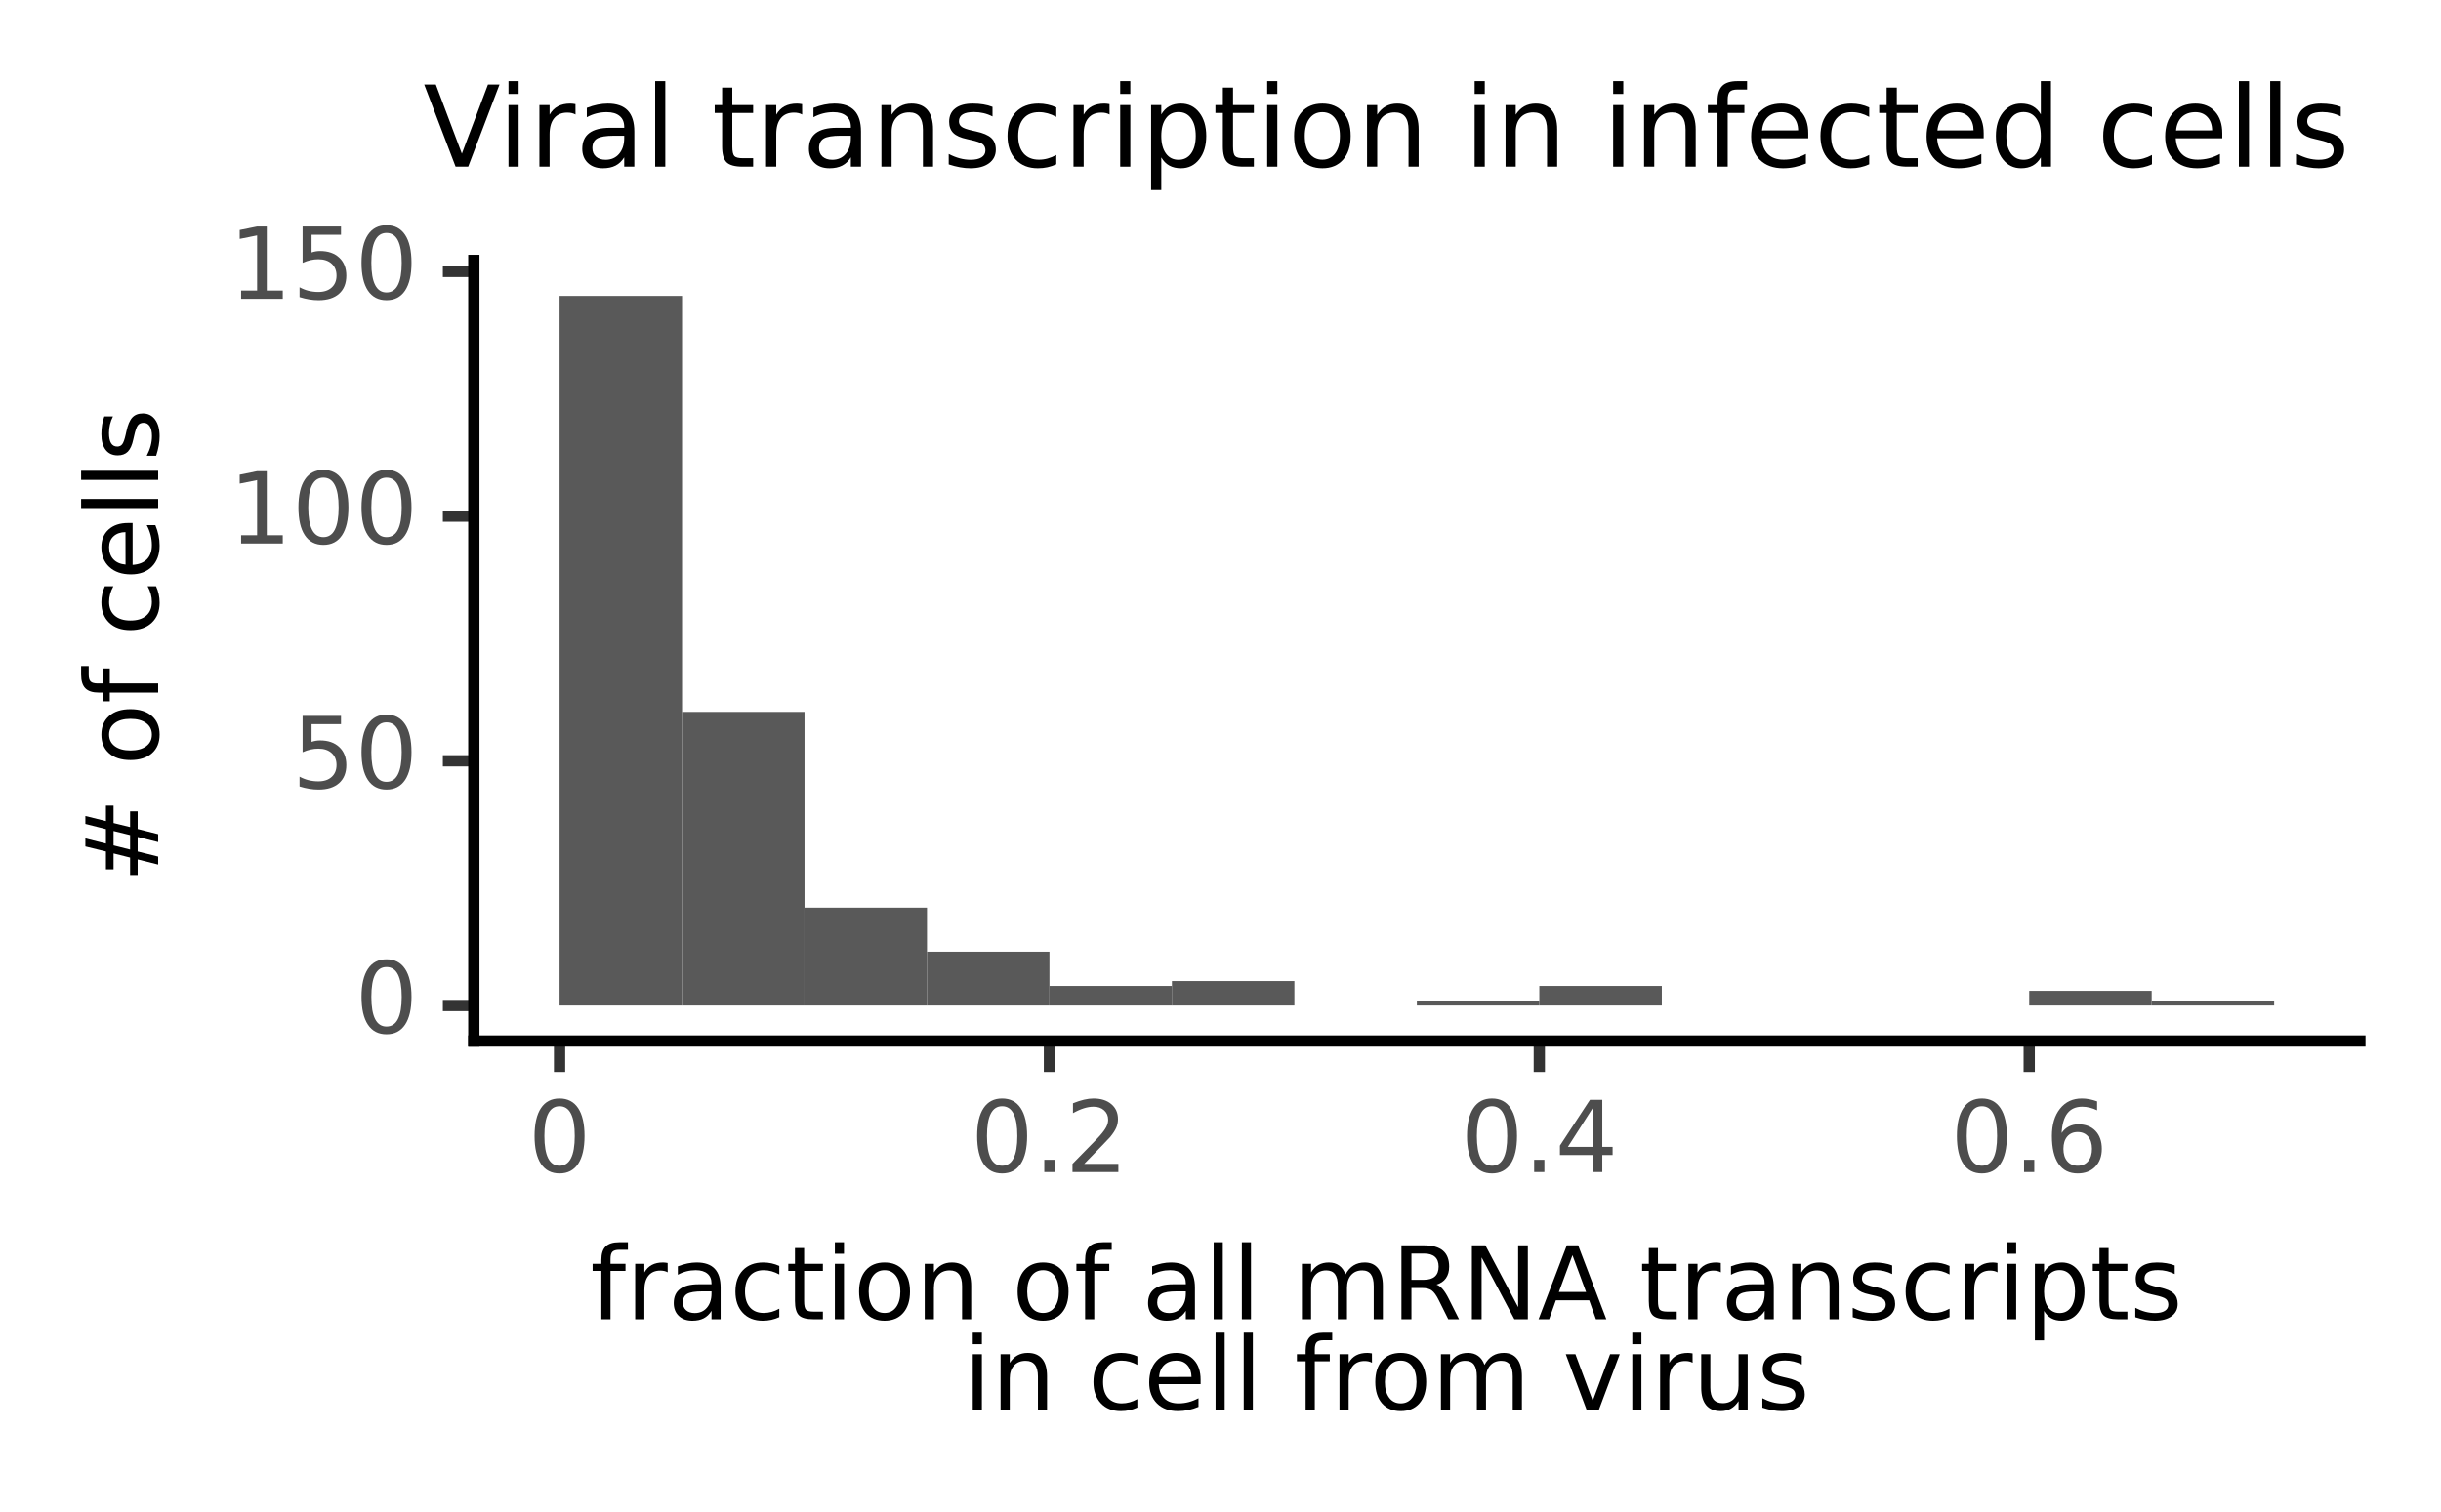
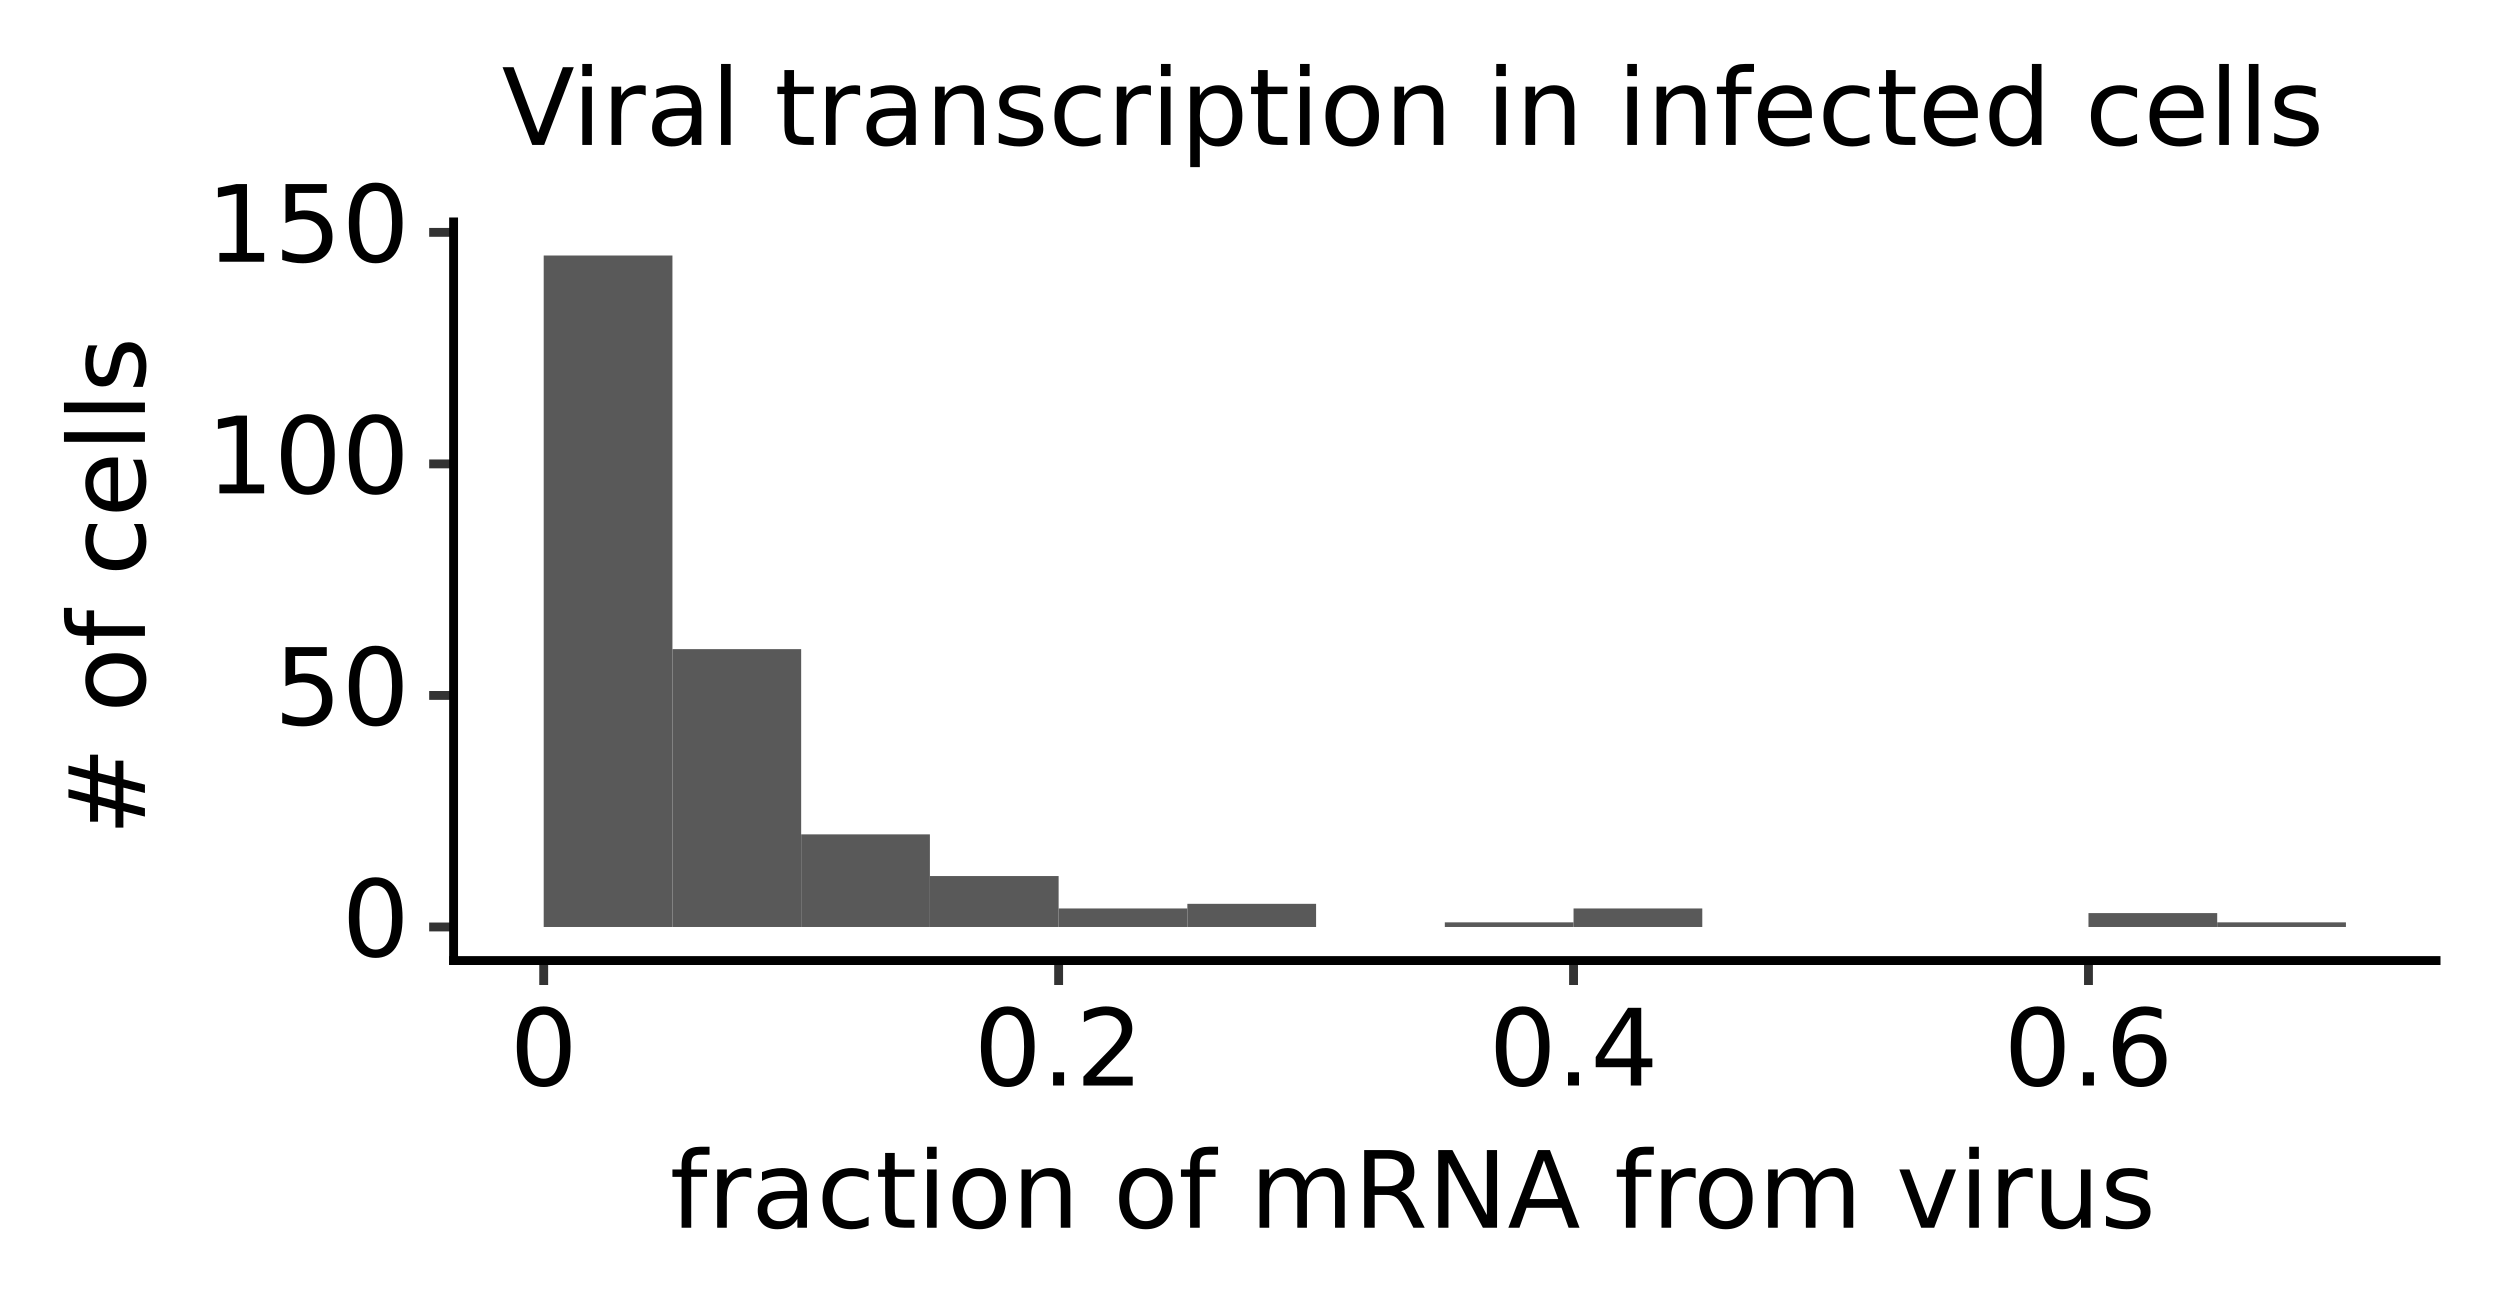
- <svg xmlns="http://www.w3.org/2000/svg" xmlns:xlink="http://www.w3.org/1999/xlink" width="216.657pt" height="134.226pt" viewBox="0 0 216.657 134.226" version="1.1">
+ <svg xmlns="http://www.w3.org/2000/svg" xmlns:xlink="http://www.w3.org/1999/xlink" width="281.469pt" height="147.924pt" viewBox="0 0 281.469 147.924" version="1.1">
  <defs>
    <style type="text/css">*{stroke-linejoin: round; stroke-linecap: butt}</style>
  </defs>
  <g id="figure_1">
    <g id="patch_1">
-       <path d="M 0 134.226  L 216.657 134.226  L 216.657 0  L 0 0  z " style="fill: #ffffff; stroke: #ffffff; stroke-linejoin: miter" />
+       <path d="M 0 147.924  L 281.469 147.924  L 281.469 0  L 0 0  z " style="fill: #ffffff; stroke: #ffffff; stroke-linejoin: miter" />
    </g>
    <g id="axes_1">
      <g id="patch_2">
-         <path d="M 42.057 92.422  L 209.457 92.422  L 209.457 23.122  L 42.057 23.122  z " style="fill: #ffffff" />
+         <path d="M 51.069 108.147  L 274.269 108.147  L 274.269 24.987  L 51.069 24.987  z " style="fill: #ffffff" />
      </g>
      <g id="matplotlib.axis_1">
        <g id="xtick_1">
          <g id="line2d_1">
-             <path d="M 49.666 92.422  " style="fill: none; stroke: #000000; stroke-width: 1.5" />
+             <path d="M 61.214 108.147  " style="fill: none; stroke: #000000; stroke-width: 1.5" />
            <defs>
-               <path id="m8bc380c8b5" d="M 0 0  L 0 2.75  " style="stroke: #333333" />
+               <path id="m91dee1c28e" d="M 0 0  L 0 2.75  " style="stroke: #333333" />
            </defs>
            <g>
-               <use xlink:href="#m8bc380c8b5" x="49.666" y="92.422" style="stroke: #333333" />
+               <use xlink:href="#m91dee1c28e" x="61.214" y="108.147" style="stroke: #333333" />
            </g>
          </g>
          <g id="text_1">
-             <g style="fill: #4d4d4d" transform="translate(46.8669 104.0589)scale(0.088 -0.088)">
+             <g transform="translate(57.3967 122.2148)scale(0.12 -0.12)">
              <defs>
                <path id="DejaVuSans-30" d="M 2034 4250  Q 1547 4250 1301 3770  Q 1056 3291 1056 2328  Q 1056 1369 1301 889  Q 1547 409 2034 409  Q 2525 409 2770 889  Q 3016 1369 3016 2328  Q 3016 3291 2770 3770  Q 2525 4250 2034 4250  z M 2034 4750  Q 2819 4750 3233 4129  Q 3647 3509 3647 2328  Q 3647 1150 3233 529  Q 2819 -91 2034 -91  Q 1250 -91 836 529  Q 422 1150 422 2328  Q 422 3509 836 4129  Q 1250 4750 2034 4750  z " transform="scale(0.015625)" />
              </defs>
              <use xlink:href="#DejaVuSans-30" />
            </g>
          </g>
        </g>
        <g id="xtick_2">
          <g id="line2d_2">
-             <path d="M 93.147 92.422  " style="fill: none; stroke: #000000; stroke-width: 1.5" />
-             <g>
-               <use xlink:href="#m8bc380c8b5" x="93.147" y="92.422" style="stroke: #333333" />
+             <path d="M 119.188 108.147  " style="fill: none; stroke: #000000; stroke-width: 1.5" />
+             <g>
+               <use xlink:href="#m91dee1c28e" x="119.188" y="108.147" style="stroke: #333333" />
            </g>
          </g>
          <g id="text_2">
-             <g style="fill: #4d4d4d" transform="translate(86.14955 104.0589)scale(0.088 -0.088)">
+             <g transform="translate(109.6464 122.2148)scale(0.12 -0.12)">
              <defs>
                <path id="DejaVuSans-2e" d="M 684 794  L 1344 794  L 1344 0  L 684 0  L 684 794  z " transform="scale(0.015625)" />
                <path id="DejaVuSans-32" d="M 1228 531  L 3431 531  L 3431 0  L 469 0  L 469 531  Q 828 903 1448 1529  Q 2069 2156 2228 2338  Q 2531 2678 2651 2914  Q 2772 3150 2772 3378  Q 2772 3750 2511 3984  Q 2250 4219 1831 4219  Q 1534 4219 1204 4116  Q 875 4013 500 3803  L 500 4441  Q 881 4594 1212 4672  Q 1544 4750 1819 4750  Q 2544 4750 2975 4387  Q 3406 4025 3406 3419  Q 3406 3131 3298 2873  Q 3191 2616 2906 2266  Q 2828 2175 2409 1742  Q 1991 1309 1228 531  z " transform="scale(0.015625)" />
              </defs>
              <use xlink:href="#DejaVuSans-30" />
              <use xlink:href="#DejaVuSans-2e" x="63.623" />
              <use xlink:href="#DejaVuSans-32" x="95.41" />
            </g>
          </g>
        </g>
        <g id="xtick_3">
          <g id="line2d_3">
-             <path d="M 136.627 92.422  " style="fill: none; stroke: #000000; stroke-width: 1.5" />
-             <g>
-               <use xlink:href="#m8bc380c8b5" x="136.627" y="92.422" style="stroke: #333333" />
+             <path d="M 177.162 108.147  " style="fill: none; stroke: #000000; stroke-width: 1.5" />
+             <g>
+               <use xlink:href="#m91dee1c28e" x="177.162" y="108.147" style="stroke: #333333" />
            </g>
          </g>
          <g id="text_3">
-             <g style="fill: #4d4d4d" transform="translate(129.6301 104.0589)scale(0.088 -0.088)">
+             <g transform="translate(167.6204 122.2148)scale(0.12 -0.12)">
              <defs>
                <path id="DejaVuSans-34" d="M 2419 4116  L 825 1625  L 2419 1625  L 2419 4116  z M 2253 4666  L 3047 4666  L 3047 1625  L 3713 1625  L 3713 1100  L 3047 1100  L 3047 0  L 2419 0  L 2419 1100  L 313 1100  L 313 1709  L 2253 4666  z " transform="scale(0.015625)" />
              </defs>
              <use xlink:href="#DejaVuSans-30" />
              <use xlink:href="#DejaVuSans-2e" x="63.623" />
              <use xlink:href="#DejaVuSans-34" x="95.41" />
            </g>
          </g>
        </g>
        <g id="xtick_4">
          <g id="line2d_4">
-             <path d="M 180.108 92.422  " style="fill: none; stroke: #000000; stroke-width: 1.5" />
-             <g>
-               <use xlink:href="#m8bc380c8b5" x="180.108" y="92.422" style="stroke: #333333" />
+             <path d="M 235.136 108.147  " style="fill: none; stroke: #000000; stroke-width: 1.5" />
+             <g>
+               <use xlink:href="#m91dee1c28e" x="235.136" y="108.147" style="stroke: #333333" />
            </g>
          </g>
          <g id="text_4">
-             <g style="fill: #4d4d4d" transform="translate(173.1106 104.0589)scale(0.088 -0.088)">
+             <g transform="translate(225.5944 122.2148)scale(0.12 -0.12)">
              <defs>
                <path id="DejaVuSans-36" d="M 2113 2584  Q 1688 2584 1439 2293  Q 1191 2003 1191 1497  Q 1191 994 1439 701  Q 1688 409 2113 409  Q 2538 409 2786 701  Q 3034 994 3034 1497  Q 3034 2003 2786 2293  Q 2538 2584 2113 2584  z M 3366 4563  L 3366 3988  Q 3128 4100 2886 4159  Q 2644 4219 2406 4219  Q 1781 4219 1451 3797  Q 1122 3375 1075 2522  Q 1259 2794 1537 2939  Q 1816 3084 2150 3084  Q 2853 3084 3261 2657  Q 3669 2231 3669 1497  Q 3669 778 3244 343  Q 2819 -91 2113 -91  Q 1303 -91 875 529  Q 447 1150 447 2328  Q 447 3434 972 4092  Q 1497 4750 2381 4750  Q 2619 4750 2861 4703  Q 3103 4656 3366 4563  z " transform="scale(0.015625)" />
              </defs>
              <use xlink:href="#DejaVuSans-30" />
              <use xlink:href="#DejaVuSans-2e" x="63.623" />
              <use xlink:href="#DejaVuSans-36" x="95.41" />
            </g>
          </g>
        </g>
        <g id="xtick_5" />
        <g id="xtick_6" />
        <g id="xtick_7" />
        <g id="xtick_8" />
        <g id="text_5">
-           <g transform="translate(52.39325 117.1276)scale(0.09 -0.09)">
+           <g transform="translate(75.43156 138.2286)scale(0.12 -0.12)">
            <defs>
              <path id="DejaVuSans-66" d="M 2375 4863  L 2375 4384  L 1825 4384  Q 1516 4384 1395 4259  Q 1275 4134 1275 3809  L 1275 3500  L 2222 3500  L 2222 3053  L 1275 3053  L 1275 0  L 697 0  L 697 3053  L 147 3053  L 147 3500  L 697 3500  L 697 3744  Q 697 4328 969 4595  Q 1241 4863 1831 4863  L 2375 4863  z " transform="scale(0.015625)" />
              <path id="DejaVuSans-72" d="M 2631 2963  Q 2534 3019 2420 3045  Q 2306 3072 2169 3072  Q 1681 3072 1420 2755  Q 1159 2438 1159 1844  L 1159 0  L 581 0  L 581 3500  L 1159 3500  L 1159 2956  Q 1341 3275 1631 3429  Q 1922 3584 2338 3584  Q 2397 3584 2469 3576  Q 2541 3569 2628 3553  L 2631 2963  z " transform="scale(0.015625)" />
              <path id="DejaVuSans-61" d="M 2194 1759  Q 1497 1759 1228 1600  Q 959 1441 959 1056  Q 959 750 1161 570  Q 1363 391 1709 391  Q 2188 391 2477 730  Q 2766 1069 2766 1631  L 2766 1759  L 2194 1759  z M 3341 1997  L 3341 0  L 2766 0  L 2766 531  Q 2569 213 2275 61  Q 1981 -91 1556 -91  Q 1019 -91 701 211  Q 384 513 384 1019  Q 384 1609 779 1909  Q 1175 2209 1959 2209  L 2766 2209  L 2766 2266  Q 2766 2663 2505 2880  Q 2244 3097 1772 3097  Q 1472 3097 1187 3025  Q 903 2953 641 2809  L 641 3341  Q 956 3463 1253 3523  Q 1550 3584 1831 3584  Q 2591 3584 2966 3190  Q 3341 2797 3341 1997  z " transform="scale(0.015625)" />
              <path id="DejaVuSans-63" d="M 3122 3366  L 3122 2828  Q 2878 2963 2633 3030  Q 2388 3097 2138 3097  Q 1578 3097 1268 2742  Q 959 2388 959 1747  Q 959 1106 1268 751  Q 1578 397 2138 397  Q 2388 397 2633 464  Q 2878 531 3122 666  L 3122 134  Q 2881 22 2623 -34  Q 2366 -91 2075 -91  Q 1284 -91 818 406  Q 353 903 353 1747  Q 353 2603 823 3093  Q 1294 3584 2113 3584  Q 2378 3584 2631 3529  Q 2884 3475 3122 3366  z " transform="scale(0.015625)" />
              <path id="DejaVuSans-74" d="M 1172 4494  L 1172 3500  L 2356 3500  L 2356 3053  L 1172 3053  L 1172 1153  Q 1172 725 1289 603  Q 1406 481 1766 481  L 2356 481  L 2356 0  L 1766 0  Q 1100 0 847 248  Q 594 497 594 1153  L 594 3053  L 172 3053  L 172 3500  L 594 3500  L 594 4494  L 1172 4494  z " transform="scale(0.015625)" />
              <path id="DejaVuSans-69" d="M 603 3500  L 1178 3500  L 1178 0  L 603 0  L 603 3500  z M 603 4863  L 1178 4863  L 1178 4134  L 603 4134  L 603 4863  z " transform="scale(0.015625)" />
              <path id="DejaVuSans-6f" d="M 1959 3097  Q 1497 3097 1228 2736  Q 959 2375 959 1747  Q 959 1119 1226 758  Q 1494 397 1959 397  Q 2419 397 2687 759  Q 2956 1122 2956 1747  Q 2956 2369 2687 2733  Q 2419 3097 1959 3097  z M 1959 3584  Q 2709 3584 3137 3096  Q 3566 2609 3566 1747  Q 3566 888 3137 398  Q 2709 -91 1959 -91  Q 1206 -91 779 398  Q 353 888 353 1747  Q 353 2609 779 3096  Q 1206 3584 1959 3584  z " transform="scale(0.015625)" />
              <path id="DejaVuSans-6e" d="M 3513 2113  L 3513 0  L 2938 0  L 2938 2094  Q 2938 2591 2744 2837  Q 2550 3084 2163 3084  Q 1697 3084 1428 2787  Q 1159 2491 1159 1978  L 1159 0  L 581 0  L 581 3500  L 1159 3500  L 1159 2956  Q 1366 3272 1645 3428  Q 1925 3584 2291 3584  Q 2894 3584 3203 3211  Q 3513 2838 3513 2113  z " transform="scale(0.015625)" />
              <path id="DejaVuSans-20" transform="scale(0.015625)" />
-               <path id="DejaVuSans-6c" d="M 603 4863  L 1178 4863  L 1178 0  L 603 0  L 603 4863  z " transform="scale(0.015625)" />
              <path id="DejaVuSans-6d" d="M 3328 2828  Q 3544 3216 3844 3400  Q 4144 3584 4550 3584  Q 5097 3584 5394 3201  Q 5691 2819 5691 2113  L 5691 0  L 5113 0  L 5113 2094  Q 5113 2597 4934 2840  Q 4756 3084 4391 3084  Q 3944 3084 3684 2787  Q 3425 2491 3425 1978  L 3425 0  L 2847 0  L 2847 2094  Q 2847 2600 2669 2842  Q 2491 3084 2119 3084  Q 1678 3084 1418 2786  Q 1159 2488 1159 1978  L 1159 0  L 581 0  L 581 3500  L 1159 3500  L 1159 2956  Q 1356 3278 1631 3431  Q 1906 3584 2284 3584  Q 2666 3584 2933 3390  Q 3200 3197 3328 2828  z " transform="scale(0.015625)" />
              <path id="DejaVuSans-52" d="M 2841 2188  Q 3044 2119 3236 1894  Q 3428 1669 3622 1275  L 4263 0  L 3584 0  L 2988 1197  Q 2756 1666 2539 1819  Q 2322 1972 1947 1972  L 1259 1972  L 1259 0  L 628 0  L 628 4666  L 2053 4666  Q 2853 4666 3247 4331  Q 3641 3997 3641 3322  Q 3641 2881 3436 2590  Q 3231 2300 2841 2188  z M 1259 4147  L 1259 2491  L 2053 2491  Q 2509 2491 2742 2702  Q 2975 2913 2975 3322  Q 2975 3731 2742 3939  Q 2509 4147 2053 4147  L 1259 4147  z " transform="scale(0.015625)" />
              <path id="DejaVuSans-4e" d="M 628 4666  L 1478 4666  L 3547 763  L 3547 4666  L 4159 4666  L 4159 0  L 3309 0  L 1241 3903  L 1241 0  L 628 0  L 628 4666  z " transform="scale(0.015625)" />
              <path id="DejaVuSans-41" d="M 2188 4044  L 1331 1722  L 3047 1722  L 2188 4044  z M 1831 4666  L 2547 4666  L 4325 0  L 3669 0  L 3244 1197  L 1141 1197  L 716 0  L 50 0  L 1831 4666  z " transform="scale(0.015625)" />
+               <path id="DejaVuSans-76" d="M 191 3500  L 800 3500  L 1894 563  L 2988 3500  L 3597 3500  L 2284 0  L 1503 0  L 191 3500  z " transform="scale(0.015625)" />
+               <path id="DejaVuSans-75" d="M 544 1381  L 544 3500  L 1119 3500  L 1119 1403  Q 1119 906 1312 657  Q 1506 409 1894 409  Q 2359 409 2629 706  Q 2900 1003 2900 1516  L 2900 3500  L 3475 3500  L 3475 0  L 2900 0  L 2900 538  Q 2691 219 2414 64  Q 2138 -91 1772 -91  Q 1169 -91 856 284  Q 544 659 544 1381  z M 1991 3584  L 1991 3584  z " transform="scale(0.015625)" />
              <path id="DejaVuSans-73" d="M 2834 3397  L 2834 2853  Q 2591 2978 2328 3040  Q 2066 3103 1784 3103  Q 1356 3103 1142 2972  Q 928 2841 928 2578  Q 928 2378 1081 2264  Q 1234 2150 1697 2047  L 1894 2003  Q 2506 1872 2764 1633  Q 3022 1394 3022 966  Q 3022 478 2636 193  Q 2250 -91 1575 -91  Q 1294 -91 989 -36  Q 684 19 347 128  L 347 722  Q 666 556 975 473  Q 1284 391 1588 391  Q 1994 391 2212 530  Q 2431 669 2431 922  Q 2431 1156 2273 1281  Q 2116 1406 1581 1522  L 1381 1569  Q 847 1681 609 1914  Q 372 2147 372 2553  Q 372 3047 722 3315  Q 1072 3584 1716 3584  Q 2034 3584 2315 3537  Q 2597 3491 2834 3397  z " transform="scale(0.015625)" />
-               <path id="DejaVuSans-70" d="M 1159 525  L 1159 -1331  L 581 -1331  L 581 3500  L 1159 3500  L 1159 2969  Q 1341 3281 1617 3432  Q 1894 3584 2278 3584  Q 2916 3584 3314 3078  Q 3713 2572 3713 1747  Q 3713 922 3314 415  Q 2916 -91 2278 -91  Q 1894 -91 1617 61  Q 1341 213 1159 525  z M 3116 1747  Q 3116 2381 2855 2742  Q 2594 3103 2138 3103  Q 1681 3103 1420 2742  Q 1159 2381 1159 1747  Q 1159 1113 1420 752  Q 1681 391 2138 391  Q 2594 391 2855 752  Q 3116 1113 3116 1747  z " transform="scale(0.015625)" />
            </defs>
            <use xlink:href="#DejaVuSans-66" />
            <use xlink:href="#DejaVuSans-72" x="35.205" />
            <use xlink:href="#DejaVuSans-61" x="76.318" />
            <use xlink:href="#DejaVuSans-63" x="137.598" />
            <use xlink:href="#DejaVuSans-74" x="192.578" />
            <use xlink:href="#DejaVuSans-69" x="231.787" />
            <use xlink:href="#DejaVuSans-6f" x="259.57" />
            <use xlink:href="#DejaVuSans-6e" x="320.752" />
            <use xlink:href="#DejaVuSans-20" x="384.131" />
            <use xlink:href="#DejaVuSans-6f" x="415.918" />
            <use xlink:href="#DejaVuSans-66" x="477.1" />
            <use xlink:href="#DejaVuSans-20" x="512.305" />
-             <use xlink:href="#DejaVuSans-61" x="544.092" />
-             <use xlink:href="#DejaVuSans-6c" x="605.371" />
-             <use xlink:href="#DejaVuSans-6c" x="633.154" />
-             <use xlink:href="#DejaVuSans-20" x="660.938" />
-             <use xlink:href="#DejaVuSans-6d" x="692.725" />
-             <use xlink:href="#DejaVuSans-52" x="790.137" />
-             <use xlink:href="#DejaVuSans-4e" x="859.619" />
-             <use xlink:href="#DejaVuSans-41" x="934.424" />
-             <use xlink:href="#DejaVuSans-20" x="1002.832" />
-             <use xlink:href="#DejaVuSans-74" x="1034.619" />
-             <use xlink:href="#DejaVuSans-72" x="1073.828" />
-             <use xlink:href="#DejaVuSans-61" x="1114.941" />
-             <use xlink:href="#DejaVuSans-6e" x="1176.221" />
-             <use xlink:href="#DejaVuSans-73" x="1239.6" />
-             <use xlink:href="#DejaVuSans-63" x="1291.699" />
-             <use xlink:href="#DejaVuSans-72" x="1346.68" />
-             <use xlink:href="#DejaVuSans-69" x="1387.793" />
-             <use xlink:href="#DejaVuSans-70" x="1415.576" />
-             <use xlink:href="#DejaVuSans-74" x="1479.053" />
-             <use xlink:href="#DejaVuSans-73" x="1518.262" />
-           </g>
-           <g transform="translate(85.49216 125.154)scale(0.09 -0.09)">
-             <defs>
-               <path id="DejaVuSans-65" d="M 3597 1894  L 3597 1613  L 953 1613  Q 991 1019 1311 708  Q 1631 397 2203 397  Q 2534 397 2845 478  Q 3156 559 3463 722  L 3463 178  Q 3153 47 2828 -22  Q 2503 -91 2169 -91  Q 1331 -91 842 396  Q 353 884 353 1716  Q 353 2575 817 3079  Q 1281 3584 2069 3584  Q 2775 3584 3186 3129  Q 3597 2675 3597 1894  z M 3022 2063  Q 3016 2534 2758 2815  Q 2500 3097 2075 3097  Q 1594 3097 1305 2825  Q 1016 2553 972 2059  L 3022 2063  z " transform="scale(0.015625)" />
-               <path id="DejaVuSans-76" d="M 191 3500  L 800 3500  L 1894 563  L 2988 3500  L 3597 3500  L 2284 0  L 1503 0  L 191 3500  z " transform="scale(0.015625)" />
-               <path id="DejaVuSans-75" d="M 544 1381  L 544 3500  L 1119 3500  L 1119 1403  Q 1119 906 1312 657  Q 1506 409 1894 409  Q 2359 409 2629 706  Q 2900 1003 2900 1516  L 2900 3500  L 3475 3500  L 3475 0  L 2900 0  L 2900 538  Q 2691 219 2414 64  Q 2138 -91 1772 -91  Q 1169 -91 856 284  Q 544 659 544 1381  z M 1991 3584  L 1991 3584  z " transform="scale(0.015625)" />
-             </defs>
-             <use xlink:href="#DejaVuSans-69" />
-             <use xlink:href="#DejaVuSans-6e" x="27.783" />
-             <use xlink:href="#DejaVuSans-20" x="91.162" />
-             <use xlink:href="#DejaVuSans-63" x="122.949" />
-             <use xlink:href="#DejaVuSans-65" x="177.93" />
-             <use xlink:href="#DejaVuSans-6c" x="239.453" />
-             <use xlink:href="#DejaVuSans-6c" x="267.236" />
-             <use xlink:href="#DejaVuSans-20" x="295.02" />
-             <use xlink:href="#DejaVuSans-66" x="326.807" />
-             <use xlink:href="#DejaVuSans-72" x="362.012" />
-             <use xlink:href="#DejaVuSans-6f" x="400.875" />
-             <use xlink:href="#DejaVuSans-6d" x="462.057" />
-             <use xlink:href="#DejaVuSans-20" x="559.469" />
-             <use xlink:href="#DejaVuSans-76" x="591.256" />
-             <use xlink:href="#DejaVuSans-69" x="650.436" />
-             <use xlink:href="#DejaVuSans-72" x="678.219" />
-             <use xlink:href="#DejaVuSans-75" x="719.332" />
-             <use xlink:href="#DejaVuSans-73" x="782.711" />
+             <use xlink:href="#DejaVuSans-6d" x="544.092" />
+             <use xlink:href="#DejaVuSans-52" x="641.504" />
+             <use xlink:href="#DejaVuSans-4e" x="710.986" />
+             <use xlink:href="#DejaVuSans-41" x="785.791" />
+             <use xlink:href="#DejaVuSans-20" x="854.199" />
+             <use xlink:href="#DejaVuSans-66" x="885.986" />
+             <use xlink:href="#DejaVuSans-72" x="921.191" />
+             <use xlink:href="#DejaVuSans-6f" x="960.055" />
+             <use xlink:href="#DejaVuSans-6d" x="1021.236" />
+             <use xlink:href="#DejaVuSans-20" x="1118.648" />
+             <use xlink:href="#DejaVuSans-76" x="1150.436" />
+             <use xlink:href="#DejaVuSans-69" x="1209.615" />
+             <use xlink:href="#DejaVuSans-72" x="1237.398" />
+             <use xlink:href="#DejaVuSans-75" x="1278.512" />
+             <use xlink:href="#DejaVuSans-73" x="1341.891" />
          </g>
        </g>
      </g>
      <g id="matplotlib.axis_2">
        <g id="ytick_1">
          <g id="line2d_5">
-             <path d="M 42.057 89.272  " style="fill: none; stroke: #000000; stroke-width: 1.5" />
+             <path d="M 51.069 104.367  " style="fill: none; stroke: #000000; stroke-width: 1.5" />
            <defs>
-               <path id="m4de5898772" d="M 0 0  L -2.75 0  " style="stroke: #333333" />
+               <path id="m5332cd2dec" d="M 0 0  L -2.75 0  " style="stroke: #333333" />
            </defs>
            <g>
-               <use xlink:href="#m4de5898772" x="42.057" y="89.272" style="stroke: #333333" />
+               <use xlink:href="#m5332cd2dec" x="51.069" y="104.367" style="stroke: #333333" />
            </g>
          </g>
          <g id="text_6">
-             <g style="fill: #4d4d4d" transform="translate(31.50831 91.7005)scale(0.088 -0.088)">
+             <g transform="translate(38.48375 107.678)scale(0.12 -0.12)">
              <use xlink:href="#DejaVuSans-30" />
            </g>
          </g>
        </g>
        <g id="ytick_2">
          <g id="line2d_6">
-             <path d="M 42.057 67.548  " style="fill: none; stroke: #000000; stroke-width: 1.5" />
-             <g>
-               <use xlink:href="#m4de5898772" x="42.057" y="67.548" style="stroke: #333333" />
+             <path d="M 51.069 78.298  " style="fill: none; stroke: #000000; stroke-width: 1.5" />
+             <g>
+               <use xlink:href="#m5332cd2dec" x="51.069" y="78.298" style="stroke: #333333" />
            </g>
          </g>
          <g id="text_7">
-             <g style="fill: #4d4d4d" transform="translate(25.90931 69.97636)scale(0.088 -0.088)">
+             <g transform="translate(30.84875 81.60899)scale(0.12 -0.12)">
              <defs>
                <path id="DejaVuSans-35" d="M 691 4666  L 3169 4666  L 3169 4134  L 1269 4134  L 1269 2991  Q 1406 3038 1543 3061  Q 1681 3084 1819 3084  Q 2600 3084 3056 2656  Q 3513 2228 3513 1497  Q 3513 744 3044 326  Q 2575 -91 1722 -91  Q 1428 -91 1123 -41  Q 819 9 494 109  L 494 744  Q 775 591 1075 516  Q 1375 441 1709 441  Q 2250 441 2565 725  Q 2881 1009 2881 1497  Q 2881 1984 2565 2268  Q 2250 2553 1709 2553  Q 1456 2553 1204 2497  Q 953 2441 691 2322  L 691 4666  z " transform="scale(0.015625)" />
              </defs>
              <use xlink:href="#DejaVuSans-35" />
              <use xlink:href="#DejaVuSans-30" x="63.623" />
            </g>
          </g>
        </g>
        <g id="ytick_3">
          <g id="line2d_7">
-             <path d="M 42.057 45.824  " style="fill: none; stroke: #000000; stroke-width: 1.5" />
-             <g>
-               <use xlink:href="#m4de5898772" x="42.057" y="45.824" style="stroke: #333333" />
+             <path d="M 51.069 52.229  " style="fill: none; stroke: #000000; stroke-width: 1.5" />
+             <g>
+               <use xlink:href="#m5332cd2dec" x="51.069" y="52.229" style="stroke: #333333" />
            </g>
          </g>
          <g id="text_8">
-             <g style="fill: #4d4d4d" transform="translate(20.31031 48.25223)scale(0.088 -0.088)">
+             <g transform="translate(23.21375 55.54002)scale(0.12 -0.12)">
              <defs>
                <path id="DejaVuSans-31" d="M 794 531  L 1825 531  L 1825 4091  L 703 3866  L 703 4441  L 1819 4666  L 2450 4666  L 2450 531  L 3481 531  L 3481 0  L 794 0  L 794 531  z " transform="scale(0.015625)" />
              </defs>
              <use xlink:href="#DejaVuSans-31" />
              <use xlink:href="#DejaVuSans-30" x="63.623" />
              <use xlink:href="#DejaVuSans-30" x="127.246" />
            </g>
          </g>
        </g>
        <g id="ytick_4">
          <g id="line2d_8">
-             <path d="M 42.057 24.1  " style="fill: none; stroke: #000000; stroke-width: 1.5" />
-             <g>
-               <use xlink:href="#m4de5898772" x="42.057" y="24.1" style="stroke: #333333" />
+             <path d="M 51.069 26.16  " style="fill: none; stroke: #000000; stroke-width: 1.5" />
+             <g>
+               <use xlink:href="#m5332cd2dec" x="51.069" y="26.16" style="stroke: #333333" />
            </g>
          </g>
          <g id="text_9">
-             <g style="fill: #4d4d4d" transform="translate(20.31031 26.52809)scale(0.088 -0.088)">
+             <g transform="translate(23.21375 29.47105)scale(0.12 -0.12)">
              <use xlink:href="#DejaVuSans-31" />
              <use xlink:href="#DejaVuSans-35" x="63.623" />
              <use xlink:href="#DejaVuSans-30" x="127.246" />
            </g>
          </g>
        </g>
        <g id="ytick_5" />
        <g id="ytick_6" />
        <g id="ytick_7" />
        <g id="text_10">
-           <g transform="translate(14.03859 78.37874)rotate(-90)scale(0.09 -0.09)">
+           <g transform="translate(16.31812 94.10201)rotate(-90)scale(0.12 -0.12)">
            <defs>
              <path id="DejaVuSans-23" d="M 3272 2816  L 2363 2816  L 2100 1772  L 3016 1772  L 3272 2816  z M 2803 4594  L 2478 3297  L 3391 3297  L 3719 4594  L 4219 4594  L 3897 3297  L 4872 3297  L 4872 2816  L 3775 2816  L 3519 1772  L 4513 1772  L 4513 1294  L 3397 1294  L 3072 0  L 2572 0  L 2894 1294  L 1978 1294  L 1656 0  L 1153 0  L 1478 1294  L 494 1294  L 494 1772  L 1594 1772  L 1856 2816  L 850 2816  L 850 3297  L 1978 3297  L 2297 4594  L 2803 4594  z " transform="scale(0.015625)" />
+               <path id="DejaVuSans-65" d="M 3597 1894  L 3597 1613  L 953 1613  Q 991 1019 1311 708  Q 1631 397 2203 397  Q 2534 397 2845 478  Q 3156 559 3463 722  L 3463 178  Q 3153 47 2828 -22  Q 2503 -91 2169 -91  Q 1331 -91 842 396  Q 353 884 353 1716  Q 353 2575 817 3079  Q 1281 3584 2069 3584  Q 2775 3584 3186 3129  Q 3597 2675 3597 1894  z M 3022 2063  Q 3016 2534 2758 2815  Q 2500 3097 2075 3097  Q 1594 3097 1305 2825  Q 1016 2553 972 2059  L 3022 2063  z " transform="scale(0.015625)" />
+               <path id="DejaVuSans-6c" d="M 603 4863  L 1178 4863  L 1178 0  L 603 0  L 603 4863  z " transform="scale(0.015625)" />
            </defs>
            <use xlink:href="#DejaVuSans-23" />
            <use xlink:href="#DejaVuSans-20" x="83.789" />
            <use xlink:href="#DejaVuSans-6f" x="115.576" />
            <use xlink:href="#DejaVuSans-66" x="176.758" />
            <use xlink:href="#DejaVuSans-20" x="211.963" />
            <use xlink:href="#DejaVuSans-63" x="243.75" />
            <use xlink:href="#DejaVuSans-65" x="298.73" />
            <use xlink:href="#DejaVuSans-6c" x="360.254" />
            <use xlink:href="#DejaVuSans-6c" x="388.037" />
            <use xlink:href="#DejaVuSans-73" x="415.82" />
          </g>
        </g>
      </g>
      <g id="PolyCollection_1">
-         <path d="M 49.666 89.272  L 49.666 26.272  L 60.537 26.272  L 60.537 89.272  z " clip-path="url(#pb715f787eb)" style="fill: #595959" />
-         <path d="M 60.537 89.272  L 60.537 63.203  L 71.407 63.203  L 71.407 89.272  z " clip-path="url(#pb715f787eb)" style="fill: #595959" />
-         <path d="M 71.407 89.272  L 71.407 80.583  L 82.277 80.583  L 82.277 89.272  z " clip-path="url(#pb715f787eb)" style="fill: #595959" />
-         <path d="M 82.277 89.272  L 82.277 84.493  L 93.147 84.493  L 93.147 89.272  z " clip-path="url(#pb715f787eb)" style="fill: #595959" />
-         <path d="M 93.147 89.272  L 93.147 87.534  L 104.017 87.534  L 104.017 89.272  z " clip-path="url(#pb715f787eb)" style="fill: #595959" />
-         <path d="M 104.017 89.272  L 104.017 87.1  L 114.887 87.1  L 114.887 89.272  z " clip-path="url(#pb715f787eb)" style="fill: #595959" />
-         <path d="M 114.887 89.272  L 114.887 89.272  L 125.757 89.272  L 125.757 89.272  z " clip-path="url(#pb715f787eb)" style="fill: #595959" />
-         <path d="M 125.757 89.272  L 125.757 88.838  L 136.627 88.838  L 136.627 89.272  z " clip-path="url(#pb715f787eb)" style="fill: #595959" />
-         <path d="M 136.627 89.272  L 136.627 87.534  L 147.498 87.534  L 147.498 89.272  z " clip-path="url(#pb715f787eb)" style="fill: #595959" />
-         <path d="M 147.498 89.272  L 147.498 89.272  L 158.368 89.272  L 158.368 89.272  z " clip-path="url(#pb715f787eb)" style="fill: #595959" />
-         <path d="M 158.368 89.272  L 158.368 89.272  L 169.238 89.272  L 169.238 89.272  z " clip-path="url(#pb715f787eb)" style="fill: #595959" />
-         <path d="M 169.238 89.272  L 169.238 89.272  L 180.108 89.272  L 180.108 89.272  z " clip-path="url(#pb715f787eb)" style="fill: #595959" />
-         <path d="M 180.108 89.272  L 180.108 87.969  L 190.978 87.969  L 190.978 89.272  z " clip-path="url(#pb715f787eb)" style="fill: #595959" />
-         <path d="M 190.978 89.272  L 190.978 88.838  L 201.848 88.838  L 201.848 89.272  z " clip-path="url(#pb715f787eb)" style="fill: #595959" />
+         <path d="M 61.214 104.367  L 61.214 28.767  L 75.708 28.767  L 75.708 104.367  z " clip-path="url(#p342f98258f)" style="fill: #595959" />
+         <path d="M 75.708 104.367  L 75.708 73.084  L 90.201 73.084  L 90.201 104.367  z " clip-path="url(#p342f98258f)" style="fill: #595959" />
+         <path d="M 90.201 104.367  L 90.201 93.939  L 104.695 93.939  L 104.695 104.367  z " clip-path="url(#p342f98258f)" style="fill: #595959" />
+         <path d="M 104.695 104.367  L 104.695 98.632  L 119.188 98.632  L 119.188 104.367  z " clip-path="url(#p342f98258f)" style="fill: #595959" />
+         <path d="M 119.188 104.367  L 119.188 102.281  L 133.682 102.281  L 133.682 104.367  z " clip-path="url(#p342f98258f)" style="fill: #595959" />
+         <path d="M 133.682 104.367  L 133.682 101.76  L 148.175 101.76  L 148.175 104.367  z " clip-path="url(#p342f98258f)" style="fill: #595959" />
+         <path d="M 148.175 104.367  L 148.175 104.367  L 162.669 104.367  L 162.669 104.367  z " clip-path="url(#p342f98258f)" style="fill: #595959" />
+         <path d="M 162.669 104.367  L 162.669 103.845  L 177.162 103.845  L 177.162 104.367  z " clip-path="url(#p342f98258f)" style="fill: #595959" />
+         <path d="M 177.162 104.367  L 177.162 102.281  L 191.656 102.281  L 191.656 104.367  z " clip-path="url(#p342f98258f)" style="fill: #595959" />
+         <path d="M 191.656 104.367  L 191.656 104.367  L 206.149 104.367  L 206.149 104.367  z " clip-path="url(#p342f98258f)" style="fill: #595959" />
+         <path d="M 206.149 104.367  L 206.149 104.367  L 220.643 104.367  L 220.643 104.367  z " clip-path="url(#p342f98258f)" style="fill: #595959" />
+         <path d="M 220.643 104.367  L 220.643 104.367  L 235.136 104.367  L 235.136 104.367  z " clip-path="url(#p342f98258f)" style="fill: #595959" />
+         <path d="M 235.136 104.367  L 235.136 102.803  L 249.63 102.803  L 249.63 104.367  z " clip-path="url(#p342f98258f)" style="fill: #595959" />
+         <path d="M 249.63 104.367  L 249.63 103.845  L 264.123 103.845  L 264.123 104.367  z " clip-path="url(#p342f98258f)" style="fill: #595959" />
      </g>
      <g id="patch_3">
-         <path d="M 42.057 92.422  L 42.057 23.122  " style="fill: none; stroke: #000000; stroke-linejoin: miter; stroke-linecap: square" />
+         <path d="M 51.069 108.147  L 51.069 24.987  " style="fill: none; stroke: #000000; stroke-linejoin: miter; stroke-linecap: square" />
      </g>
      <g id="patch_4">
-         <path d="M 42.057 92.422  L 209.457 92.422  " style="fill: none; stroke: #000000; stroke-linejoin: miter; stroke-linecap: square" />
+         <path d="M 51.069 108.147  L 274.269 108.147  " style="fill: none; stroke: #000000; stroke-linejoin: miter; stroke-linecap: square" />
      </g>
    </g>
    <g id="text_11">
-       <g transform="translate(37.57606 14.79844)scale(0.1 -0.1)">
+       <g transform="translate(56.49125 16.31812)scale(0.12 -0.12)">
        <defs>
          <path id="DejaVuSans-56" d="M 1831 0  L 50 4666  L 709 4666  L 2188 738  L 3669 4666  L 4325 4666  L 2547 0  L 1831 0  z " transform="scale(0.015625)" />
+           <path id="DejaVuSans-70" d="M 1159 525  L 1159 -1331  L 581 -1331  L 581 3500  L 1159 3500  L 1159 2969  Q 1341 3281 1617 3432  Q 1894 3584 2278 3584  Q 2916 3584 3314 3078  Q 3713 2572 3713 1747  Q 3713 922 3314 415  Q 2916 -91 2278 -91  Q 1894 -91 1617 61  Q 1341 213 1159 525  z M 3116 1747  Q 3116 2381 2855 2742  Q 2594 3103 2138 3103  Q 1681 3103 1420 2742  Q 1159 2381 1159 1747  Q 1159 1113 1420 752  Q 1681 391 2138 391  Q 2594 391 2855 752  Q 3116 1113 3116 1747  z " transform="scale(0.015625)" />
          <path id="DejaVuSans-64" d="M 2906 2969  L 2906 4863  L 3481 4863  L 3481 0  L 2906 0  L 2906 525  Q 2725 213 2448 61  Q 2172 -91 1784 -91  Q 1150 -91 751 415  Q 353 922 353 1747  Q 353 2572 751 3078  Q 1150 3584 1784 3584  Q 2172 3584 2448 3432  Q 2725 3281 2906 2969  z M 947 1747  Q 947 1113 1208 752  Q 1469 391 1925 391  Q 2381 391 2643 752  Q 2906 1113 2906 1747  Q 2906 2381 2643 2742  Q 2381 3103 1925 3103  Q 1469 3103 1208 2742  Q 947 2381 947 1747  z " transform="scale(0.015625)" />
        </defs>
        <use xlink:href="#DejaVuSans-56" />
        <use xlink:href="#DejaVuSans-69" x="66.158" />
        <use xlink:href="#DejaVuSans-72" x="93.941" />
        <use xlink:href="#DejaVuSans-61" x="135.055" />
        <use xlink:href="#DejaVuSans-6c" x="196.334" />
        <use xlink:href="#DejaVuSans-20" x="224.117" />
        <use xlink:href="#DejaVuSans-74" x="255.904" />
        <use xlink:href="#DejaVuSans-72" x="295.113" />
        <use xlink:href="#DejaVuSans-61" x="336.227" />
        <use xlink:href="#DejaVuSans-6e" x="397.506" />
        <use xlink:href="#DejaVuSans-73" x="460.885" />
        <use xlink:href="#DejaVuSans-63" x="512.984" />
        <use xlink:href="#DejaVuSans-72" x="567.965" />
        <use xlink:href="#DejaVuSans-69" x="609.078" />
        <use xlink:href="#DejaVuSans-70" x="636.861" />
        <use xlink:href="#DejaVuSans-74" x="700.338" />
        <use xlink:href="#DejaVuSans-69" x="739.547" />
        <use xlink:href="#DejaVuSans-6f" x="767.33" />
        <use xlink:href="#DejaVuSans-6e" x="828.512" />
        <use xlink:href="#DejaVuSans-20" x="891.891" />
        <use xlink:href="#DejaVuSans-69" x="923.678" />
        <use xlink:href="#DejaVuSans-6e" x="951.461" />
        <use xlink:href="#DejaVuSans-20" x="1014.84" />
        <use xlink:href="#DejaVuSans-69" x="1046.627" />
        <use xlink:href="#DejaVuSans-6e" x="1074.41" />
        <use xlink:href="#DejaVuSans-66" x="1137.789" />
        <use xlink:href="#DejaVuSans-65" x="1172.994" />
        <use xlink:href="#DejaVuSans-63" x="1234.518" />
        <use xlink:href="#DejaVuSans-74" x="1289.498" />
        <use xlink:href="#DejaVuSans-65" x="1328.707" />
        <use xlink:href="#DejaVuSans-64" x="1390.23" />
        <use xlink:href="#DejaVuSans-20" x="1453.707" />
        <use xlink:href="#DejaVuSans-63" x="1485.494" />
        <use xlink:href="#DejaVuSans-65" x="1540.475" />
        <use xlink:href="#DejaVuSans-6c" x="1601.998" />
        <use xlink:href="#DejaVuSans-6c" x="1629.781" />
        <use xlink:href="#DejaVuSans-73" x="1657.564" />
      </g>
    </g>
  </g>
  <defs>
-     <clipPath id="pb715f787eb">
-       <rect x="42.057" y="23.122" width="167.4" height="69.3" />
+     <clipPath id="p342f98258f">
+       <rect x="51.069" y="24.987" width="223.2" height="83.16" />
    </clipPath>
  </defs>
</svg>
